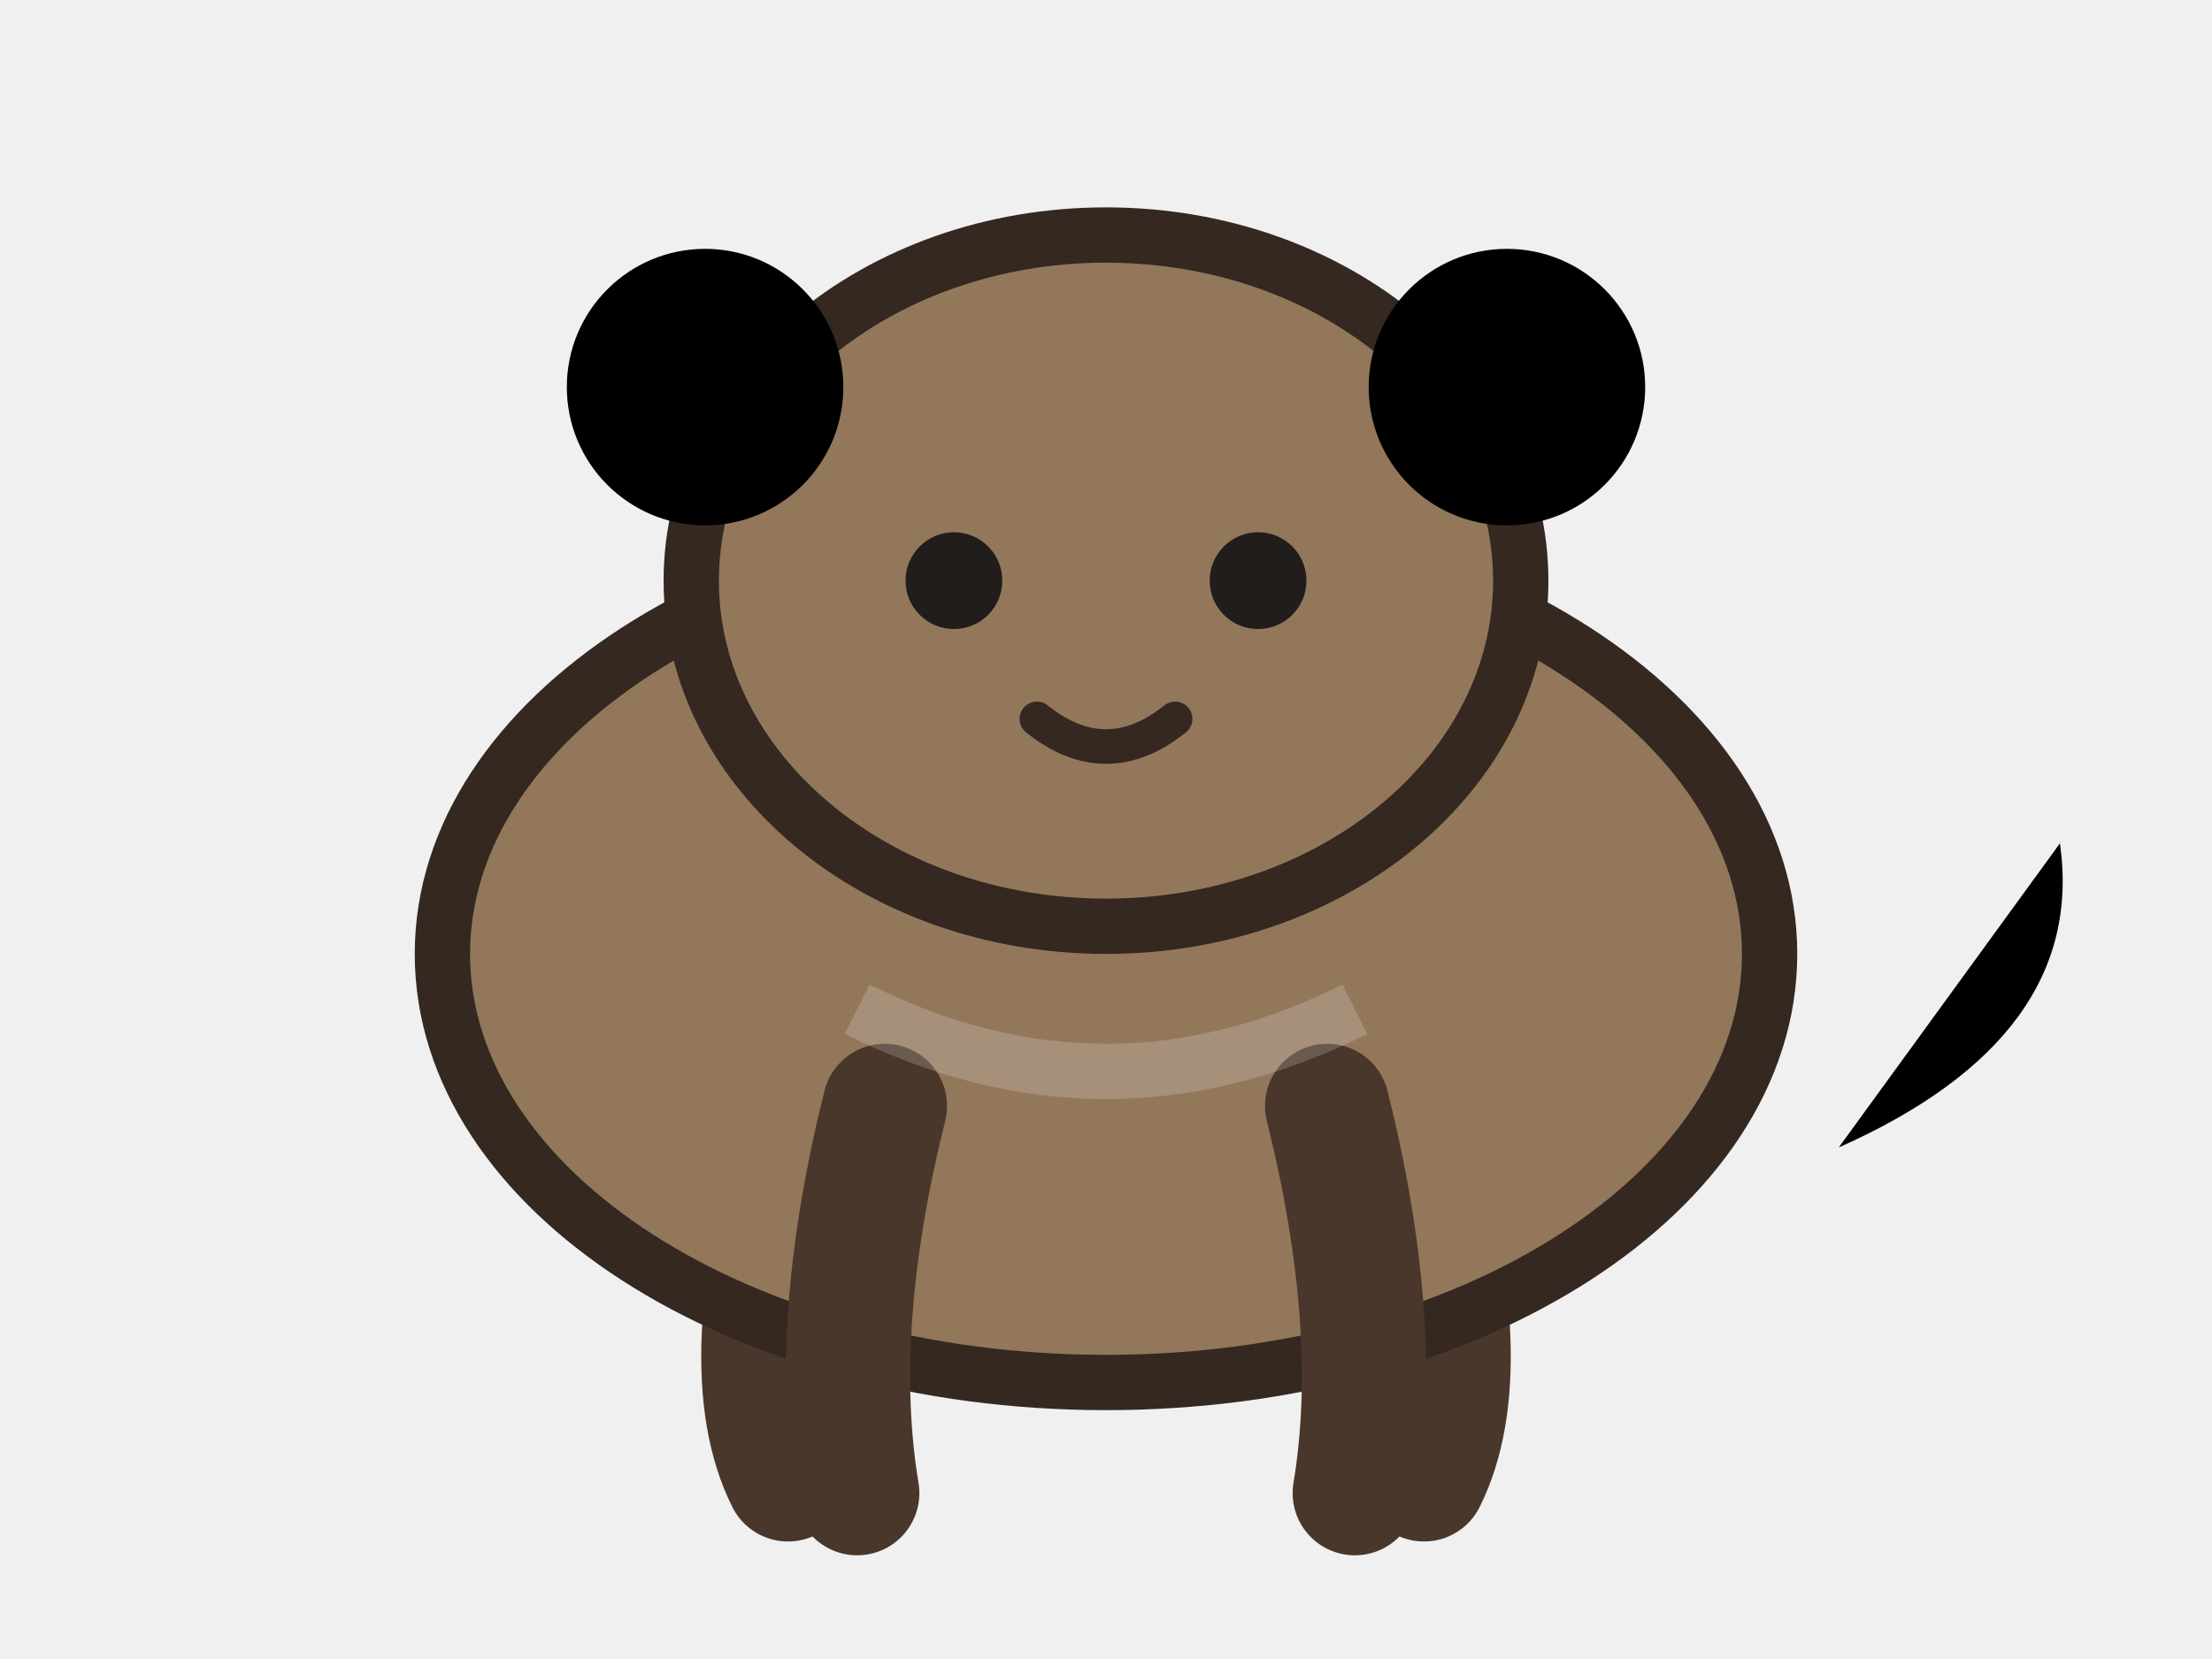
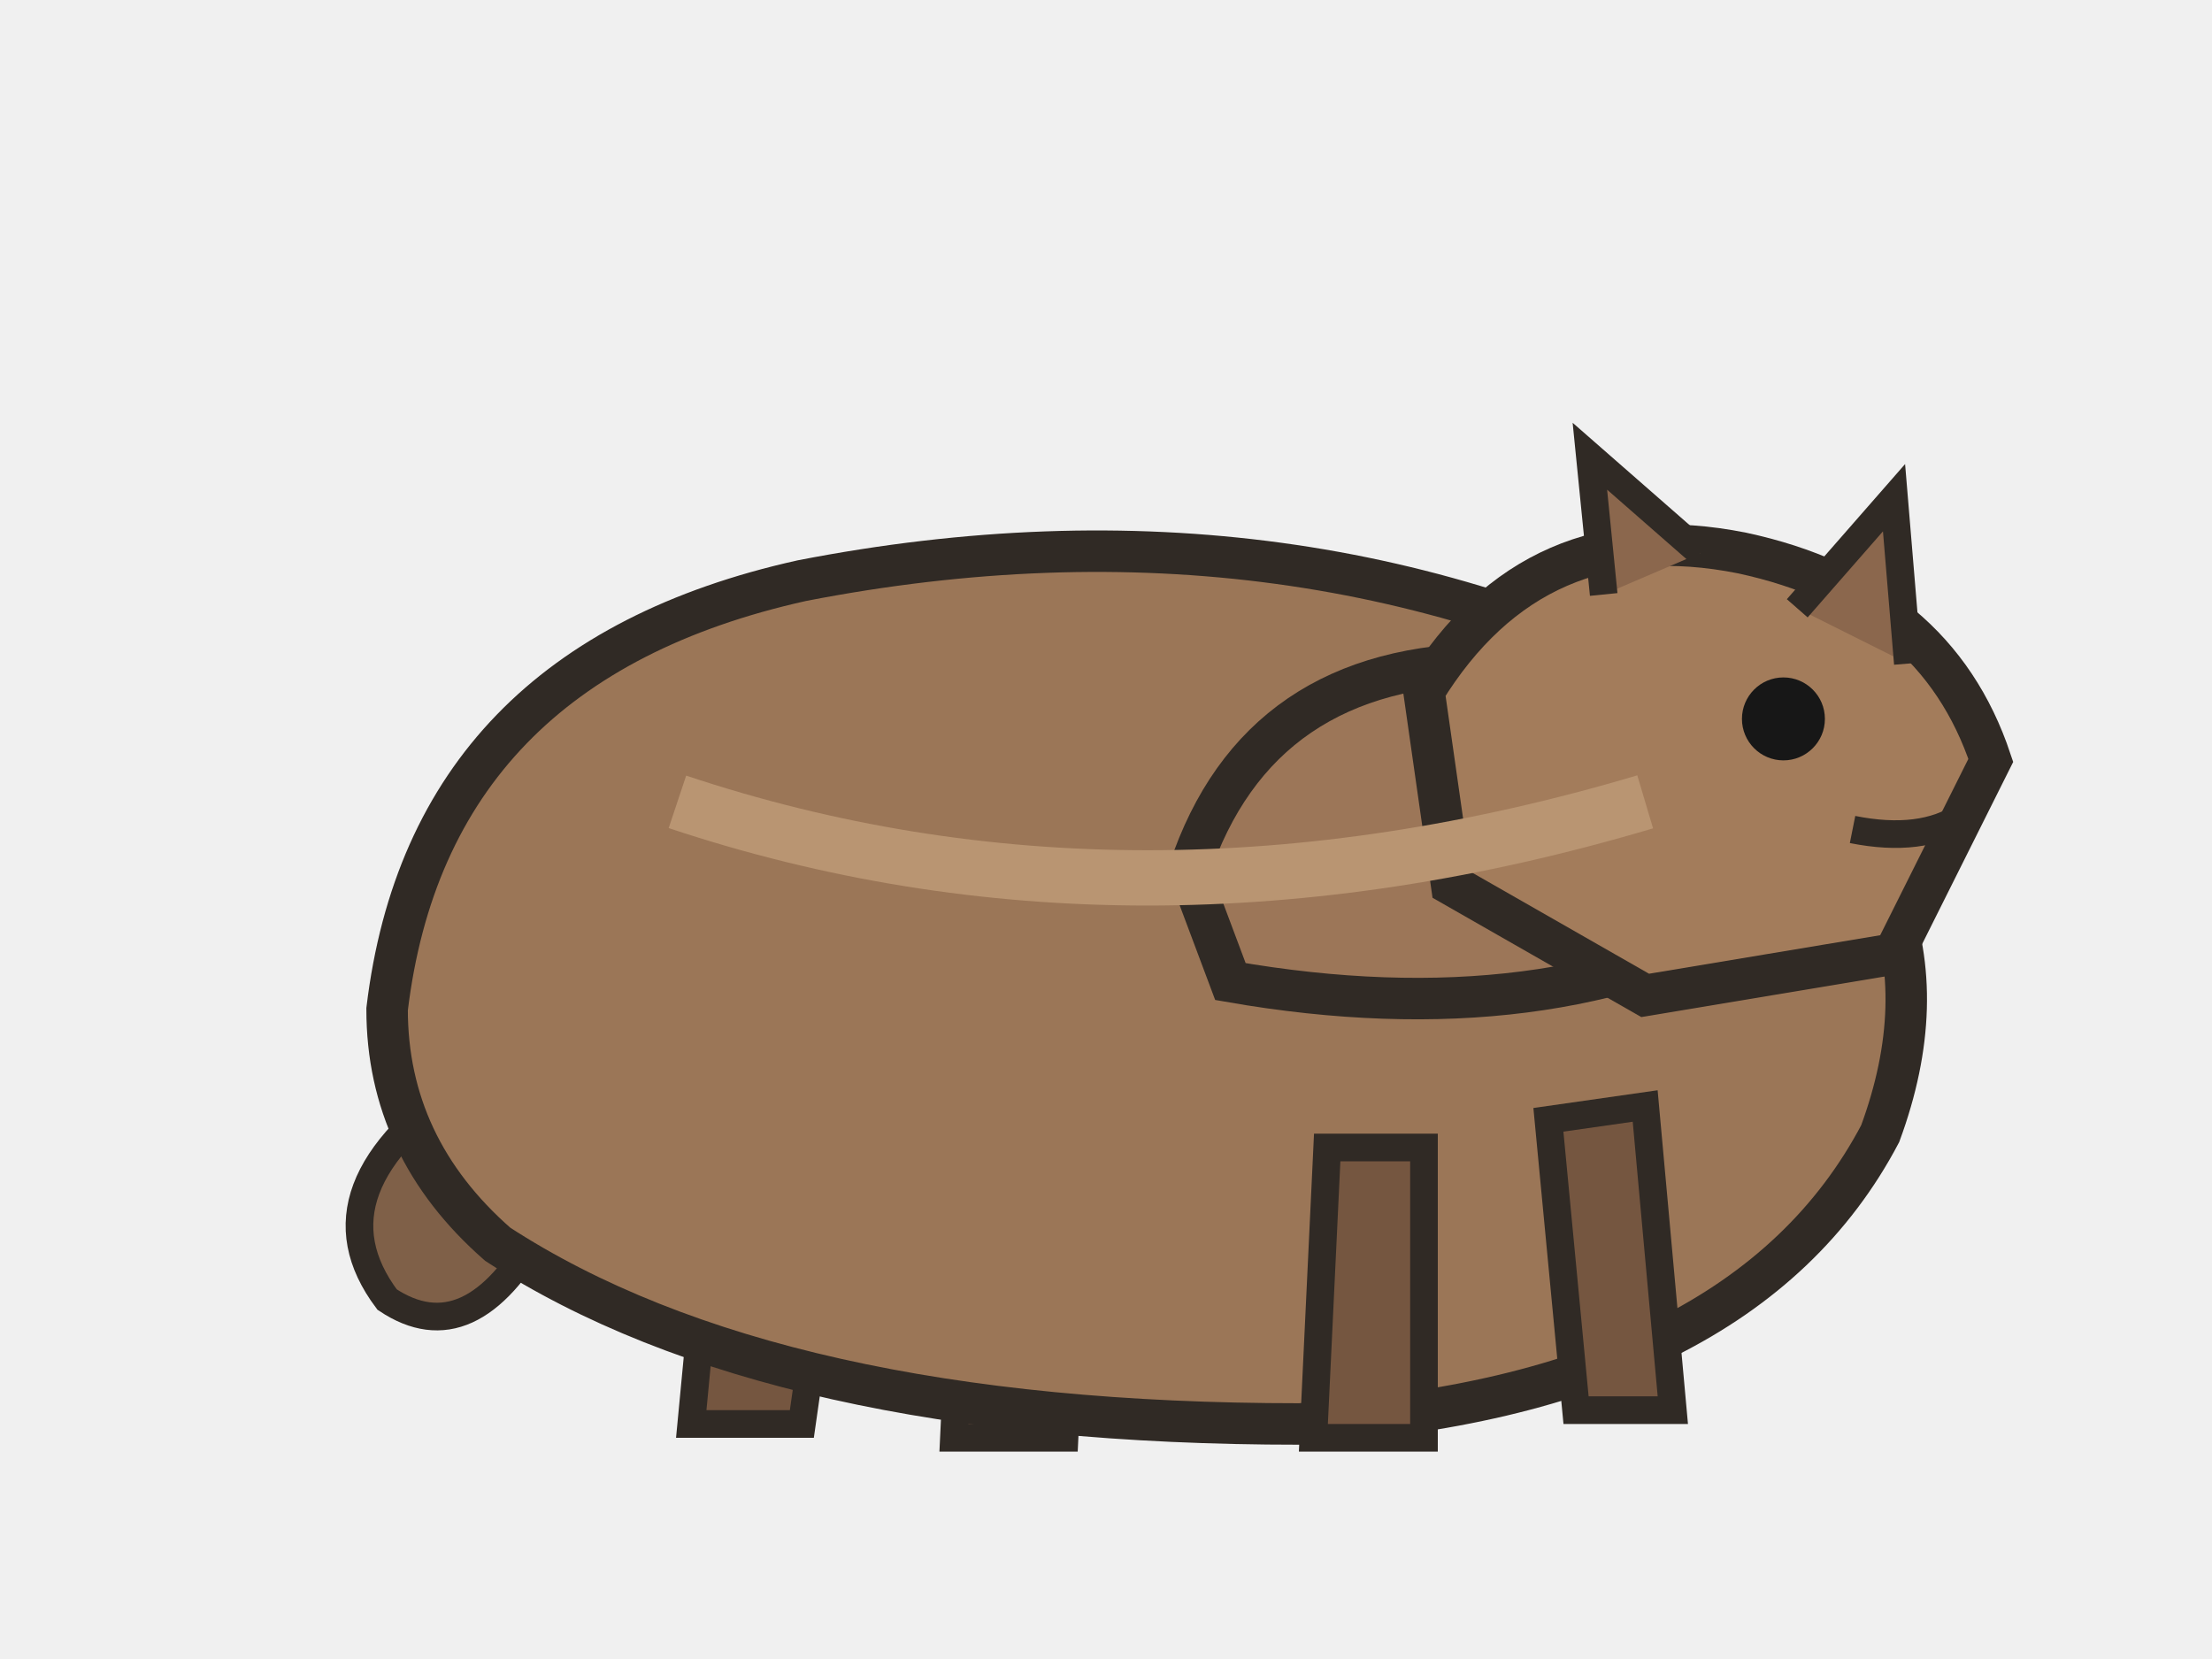
<svg xmlns="http://www.w3.org/2000/svg" viewBox="0 0 160 120" role="img" aria-label="capybara pet master artwork">
  <g id="pet-root">
    <g id="tail">
-       <path d="M133 83 Q151 75 149 61" />
+       <path d="M34 78 Q22 86 28 94 Q34 98 39 89 Q37 84 47 82Z" fill="#7f6048" stroke="#302a25" stroke-width="2" />
    </g>
    <g id="hind-legs">
-       <path d="M58 82 Q53 99 57 107" fill="none" stroke="#49372b" stroke-width="9" stroke-linecap="round" />
-       <path d="M102 82 Q107 99 103 107" fill="none" stroke="#49372b" stroke-width="9" stroke-linecap="round" />
+       <path d="M52 82 L50 103 L58 103 L61 82Z" fill="#755640" stroke="#302a25" stroke-width="2" />
+       <path d="M70 83 L69 104 L77 104 L78 83Z" fill="#755640" stroke="#302a25" stroke-width="2" />
    </g>
    <g id="body">
-       <ellipse cx="80" cy="69" rx="48" ry="31" fill="#92775b" stroke="#342820" stroke-width="4" />
+       <path d="M28 73 Q31 48 58 42 Q94 35 124 51 Q143 63 136 82 Q126 101 94 103 Q56 103 36 90 Q28 83 28 73Z" fill="#9b7657" stroke="#302a25" stroke-width="3" />
    </g>
    <g id="front-legs">
-       <path d="M64 80 Q60 96 62 108" fill="none" stroke="#49372b" stroke-width="9" stroke-linecap="round" />
-       <path d="M96 80 Q100 96 98 108" fill="none" stroke="#49372b" stroke-width="9" stroke-linecap="round" />
+       <path d="M96 83 L95 104 L103 104 L103 83Z" fill="#755640" stroke="#302a25" stroke-width="2" />
+       <path d="M112 81 L114 102 L121 102 L119 80Z" fill="#755640" stroke="#302a25" stroke-width="2" />
    </g>
    <g id="neck">
-       <path d="M60 54 Q62 33 80 29 Q98 33 100 54" fill="#92775b" stroke="#342820" stroke-width="4" />
+       <path d="M86 63 Q91 48 108 48 Q124 51 128 66 Q112 75 89 71Z" fill="#9c7658" stroke="#302a25" stroke-width="3" />
    </g>
    <g id="head">
-       <ellipse cx="80" cy="42" rx="30" ry="25" fill="#92775b" stroke="#342820" stroke-width="4" />
-       <circle cx="51" cy="28" r="10" />
-       <circle cx="109" cy="28" r="10" />
+       <path d="M103 50 Q111 37 126 40 Q140 43 144 55 L137 69 L119 72 L105 64Z" fill="#a37c5b" stroke="#302a25" stroke-width="3" />
+       <path d="M116 43 L115 33 L123 40 M130 44 L137 36 L138 48" fill="#8b674d" stroke="#302a25" stroke-width="2" />
    </g>
    <g id="face">
-       <circle cx="69" cy="42" r="3.5" fill="#211d1b" />
-       <circle cx="91" cy="42" r="3.5" fill="#211d1b" />
-       <path d="M75 52 Q80 56 85 52" fill="none" stroke="#342820" stroke-width="2.5" stroke-linecap="round" />
+       <circle cx="129" cy="52" r="3" fill="#171717" />
+       <path d="M134 60 Q139 61 142 59" fill="none" stroke="#302a25" stroke-width="2" />
    </g>
    <g id="species-surface">
-    
-   </g>
-     <g id="markings">
-       <path d="M62 73 Q80 82 98 73" fill="none" stroke="#ffffff" stroke-opacity=".18" stroke-width="4" />
+       <path d="M49 58 Q82 69 119 58" fill="none" stroke="#b99572" stroke-width="4" />
    </g>
+     <g id="markings" />
  </g>
</svg>
